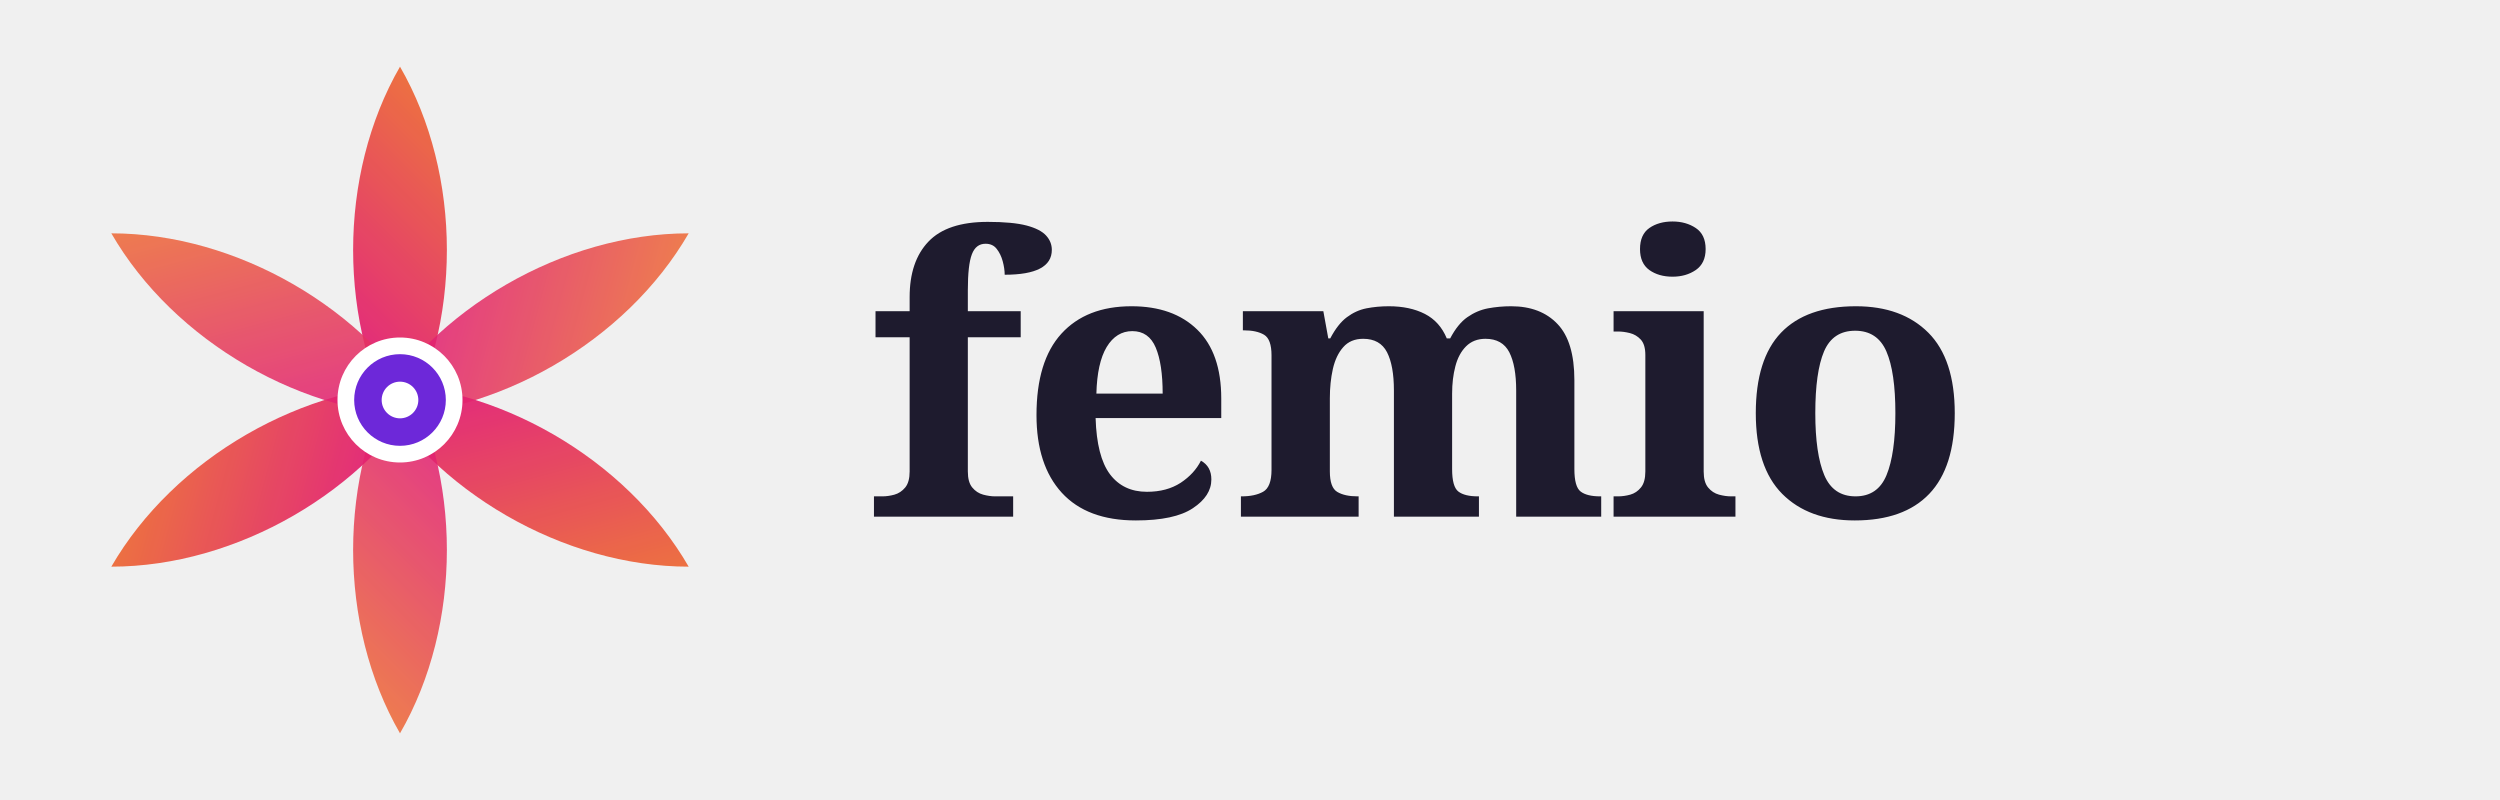
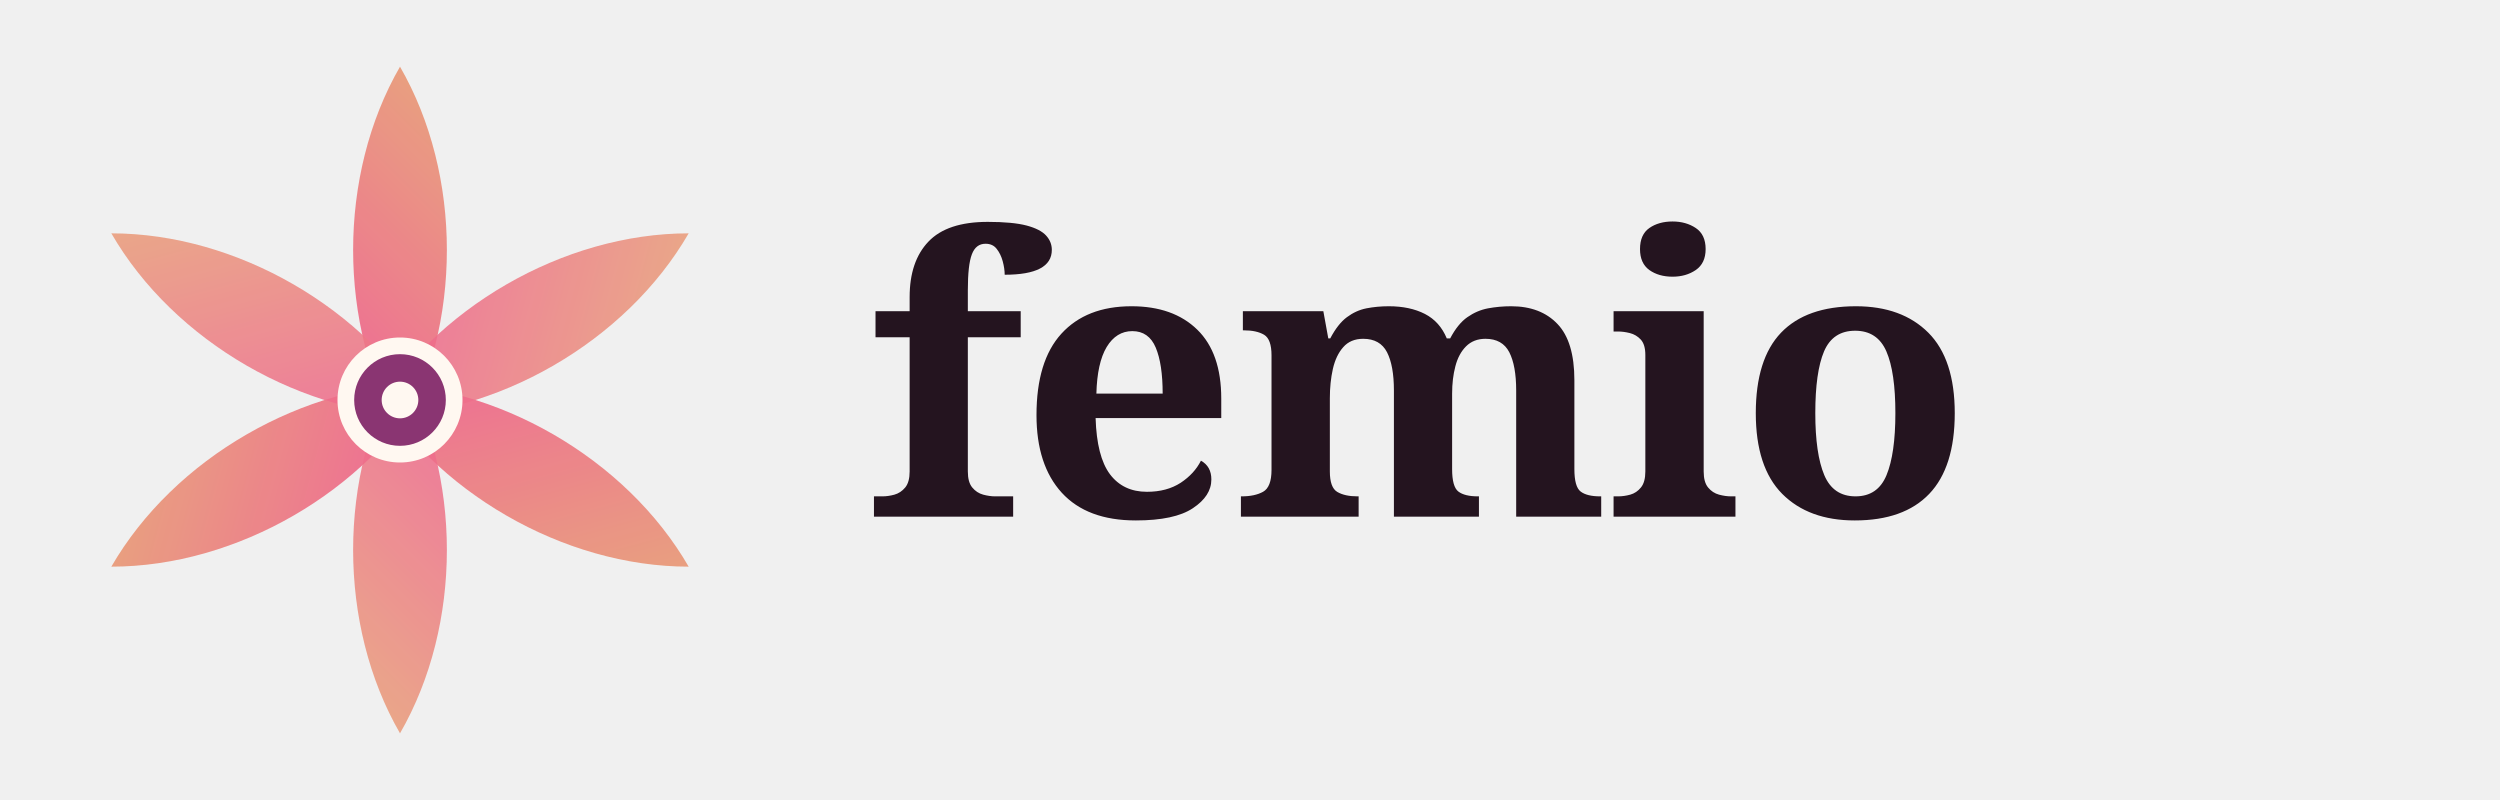
<svg xmlns="http://www.w3.org/2000/svg" width="300" height="96" viewBox="0 0 300 96" role="img" aria-label="Femio">
  <defs>
    <linearGradient id="fbloomH" x1="14" y1="82" x2="82" y2="14" gradientUnits="userSpaceOnUse">
-       <stop offset="0" stop-color="#7C3AED" />
-       <stop offset=".5" stop-color="#E11D74" />
-       <stop offset="1" stop-color="#F59E0B" />
+       <stop offset="0" stop-color="#C56EA7" />
+       <stop offset=".5" stop-color="#EE6A8C" />
+       <stop offset="1" stop-color="#E5BC6B" />
    </linearGradient>
  </defs>
  <g transform="translate(48,48)" fill="url(#fbloomH)">
    <path d="M0,4 C7.5,-9 7.5,-27 0,-40 C-7.5,-27 -7.5,-9 0,4 Z" opacity=".94" transform="rotate(0)" />
    <path d="M0,4 C7.5,-9 7.5,-27 0,-40 C-7.5,-27 -7.5,-9 0,4 Z" opacity=".86" transform="rotate(60)" />
    <path d="M0,4 C7.5,-9 7.5,-27 0,-40 C-7.5,-27 -7.5,-9 0,4 Z" opacity=".94" transform="rotate(120)" />
    <path d="M0,4 C7.5,-9 7.5,-27 0,-40 C-7.5,-27 -7.5,-9 0,4 Z" opacity=".86" transform="rotate(180)" />
    <path d="M0,4 C7.5,-9 7.5,-27 0,-40 C-7.5,-27 -7.5,-9 0,4 Z" opacity=".94" transform="rotate(240)" />
    <path d="M0,4 C7.5,-9 7.5,-27 0,-40 C-7.5,-27 -7.5,-9 0,4 Z" opacity=".86" transform="rotate(300)" />
  </g>
-   <circle cx="48" cy="48" r="7.5" fill="#FFFFFF" />
-   <circle cx="48" cy="48" r="5.5" fill="#6D28D9" />
-   <circle cx="48" cy="48" r="2.2" fill="#FFFFFF" />
-   <text x="104" y="62" font-family="Fraunces, Georgia, serif" font-size="46" font-weight="600" letter-spacing="-0.5" fill="#1E1B2E">femio</text>
+   <circle cx="48" cy="48" r="7.5" fill="#FFF8F1" />
+   <circle cx="48" cy="48" r="5.5" fill="#8A3572" />
+   <circle cx="48" cy="48" r="2.2" fill="#FFF8F1" />
+   <text x="104" y="62" font-family="Fraunces, Georgia, serif" font-size="46" font-weight="600" letter-spacing="-0.5" fill="#24141F">femio</text>
</svg>
